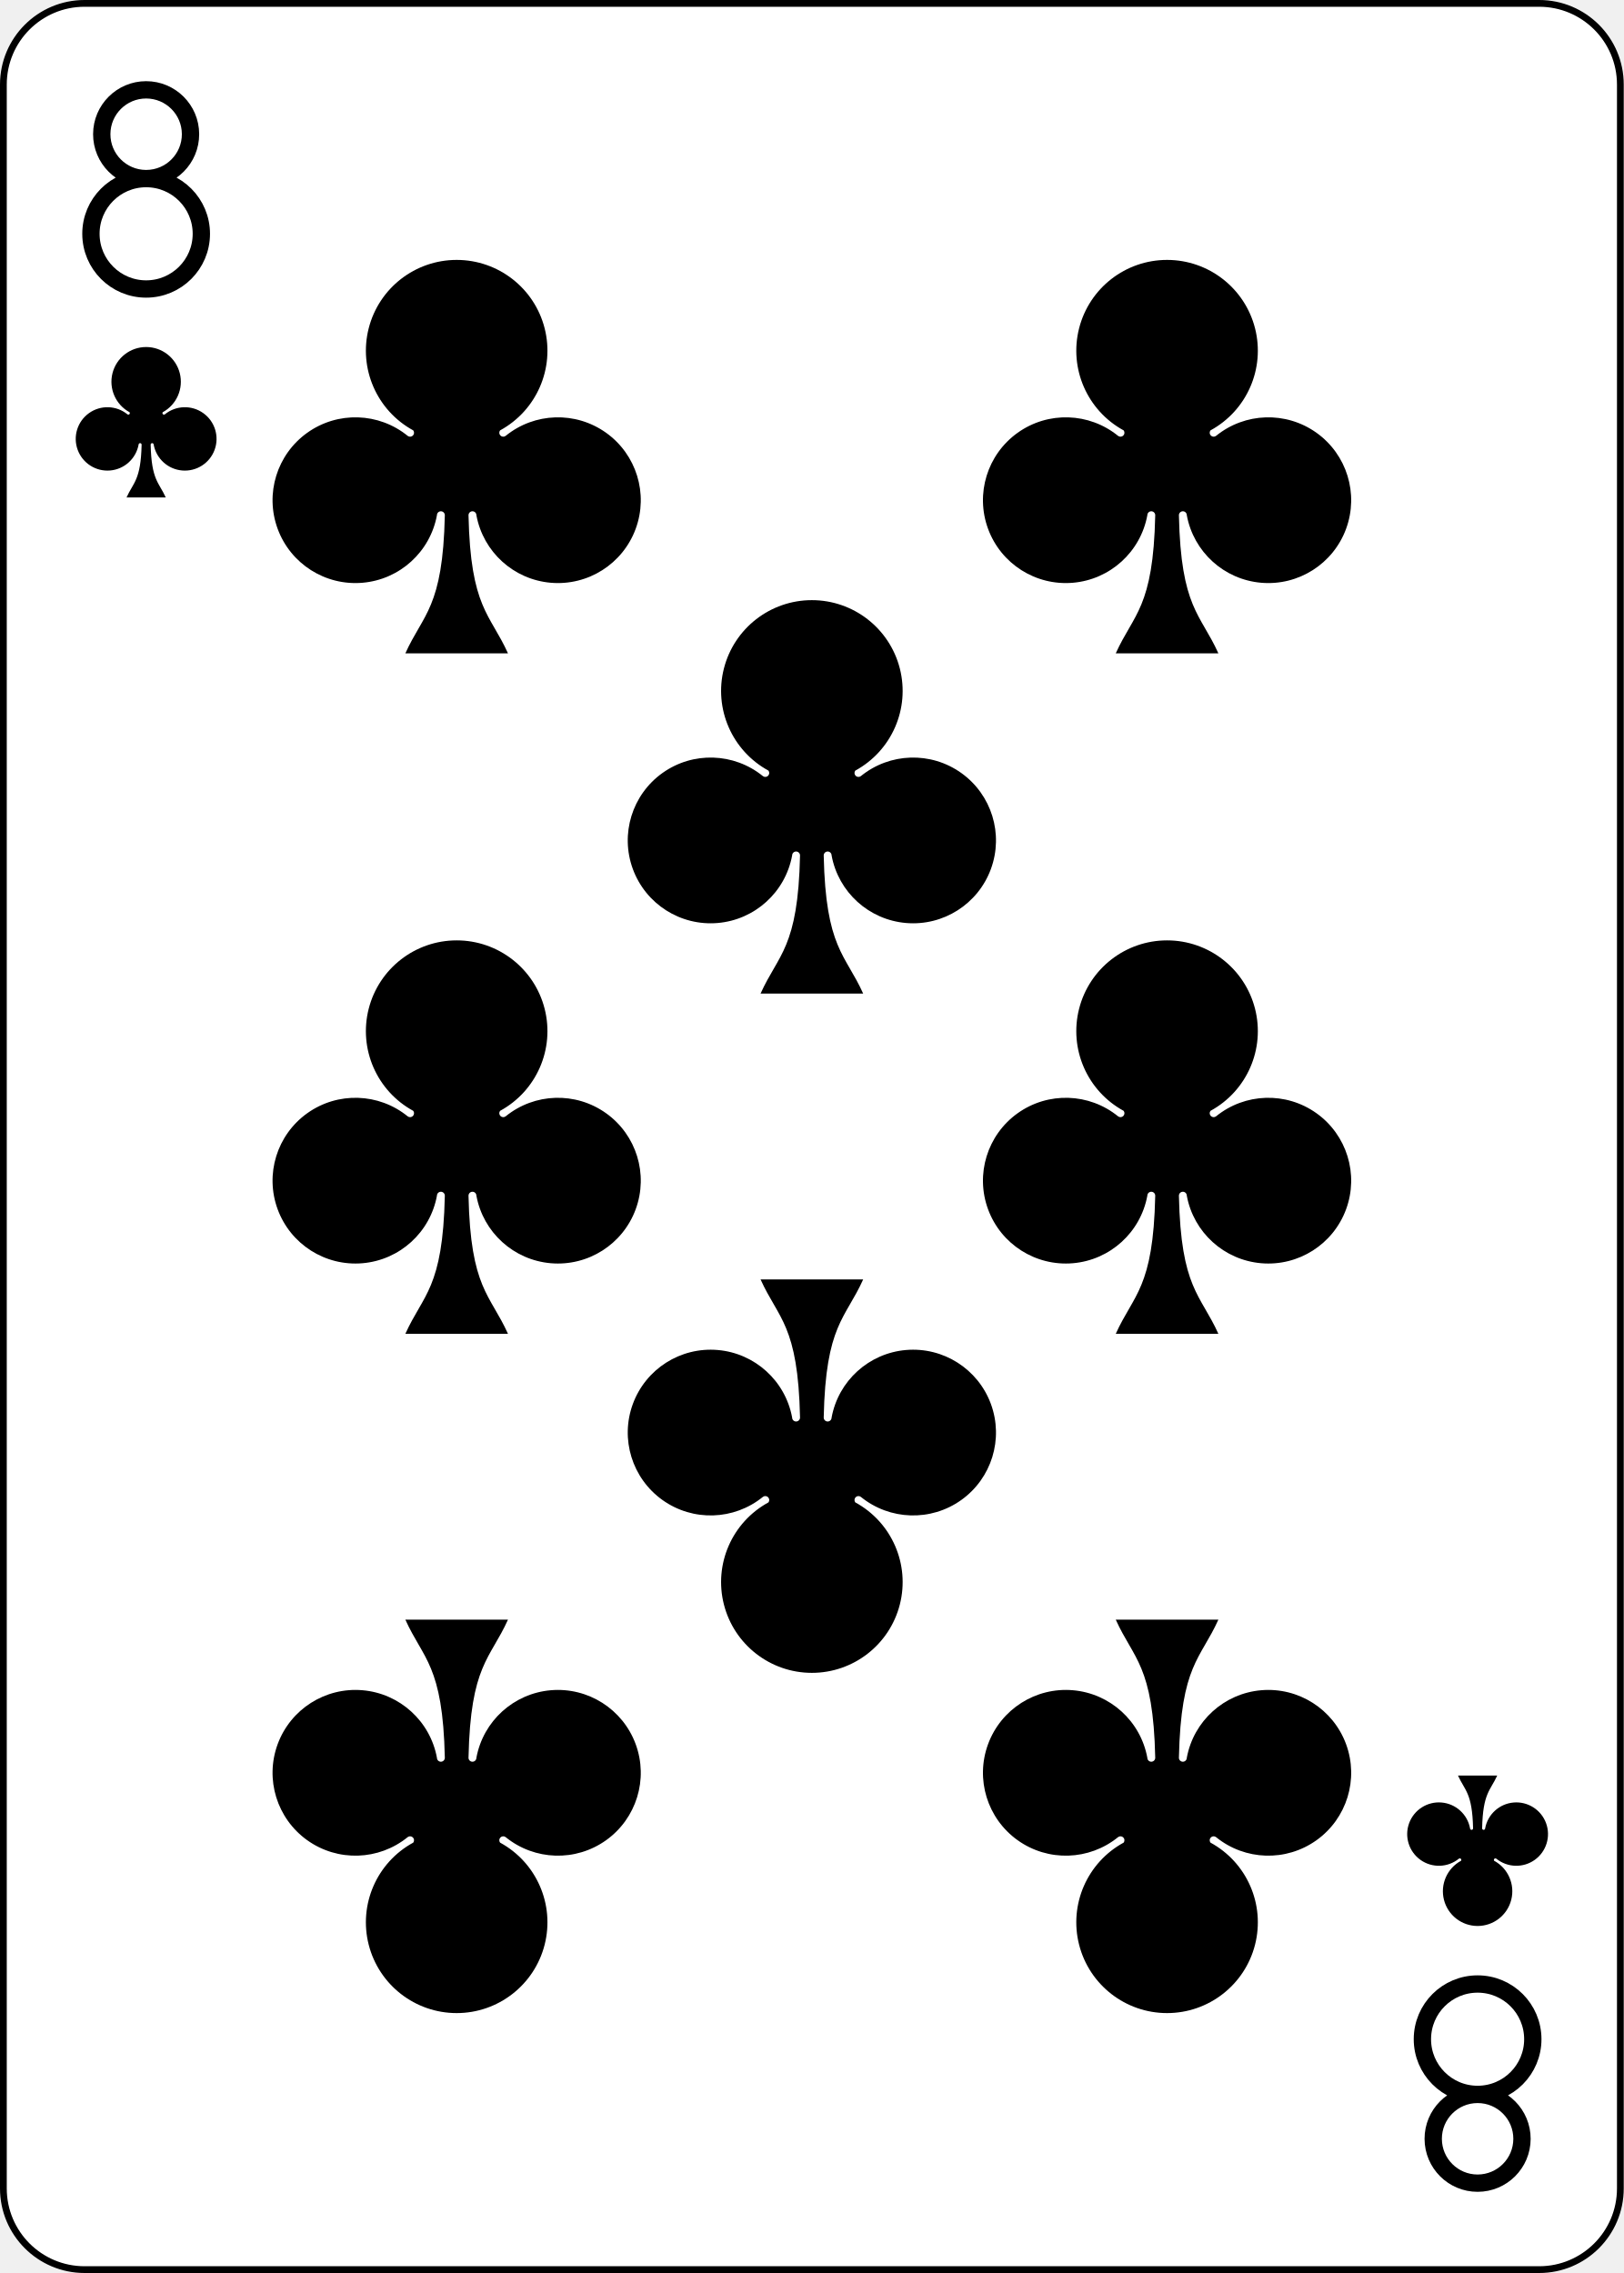
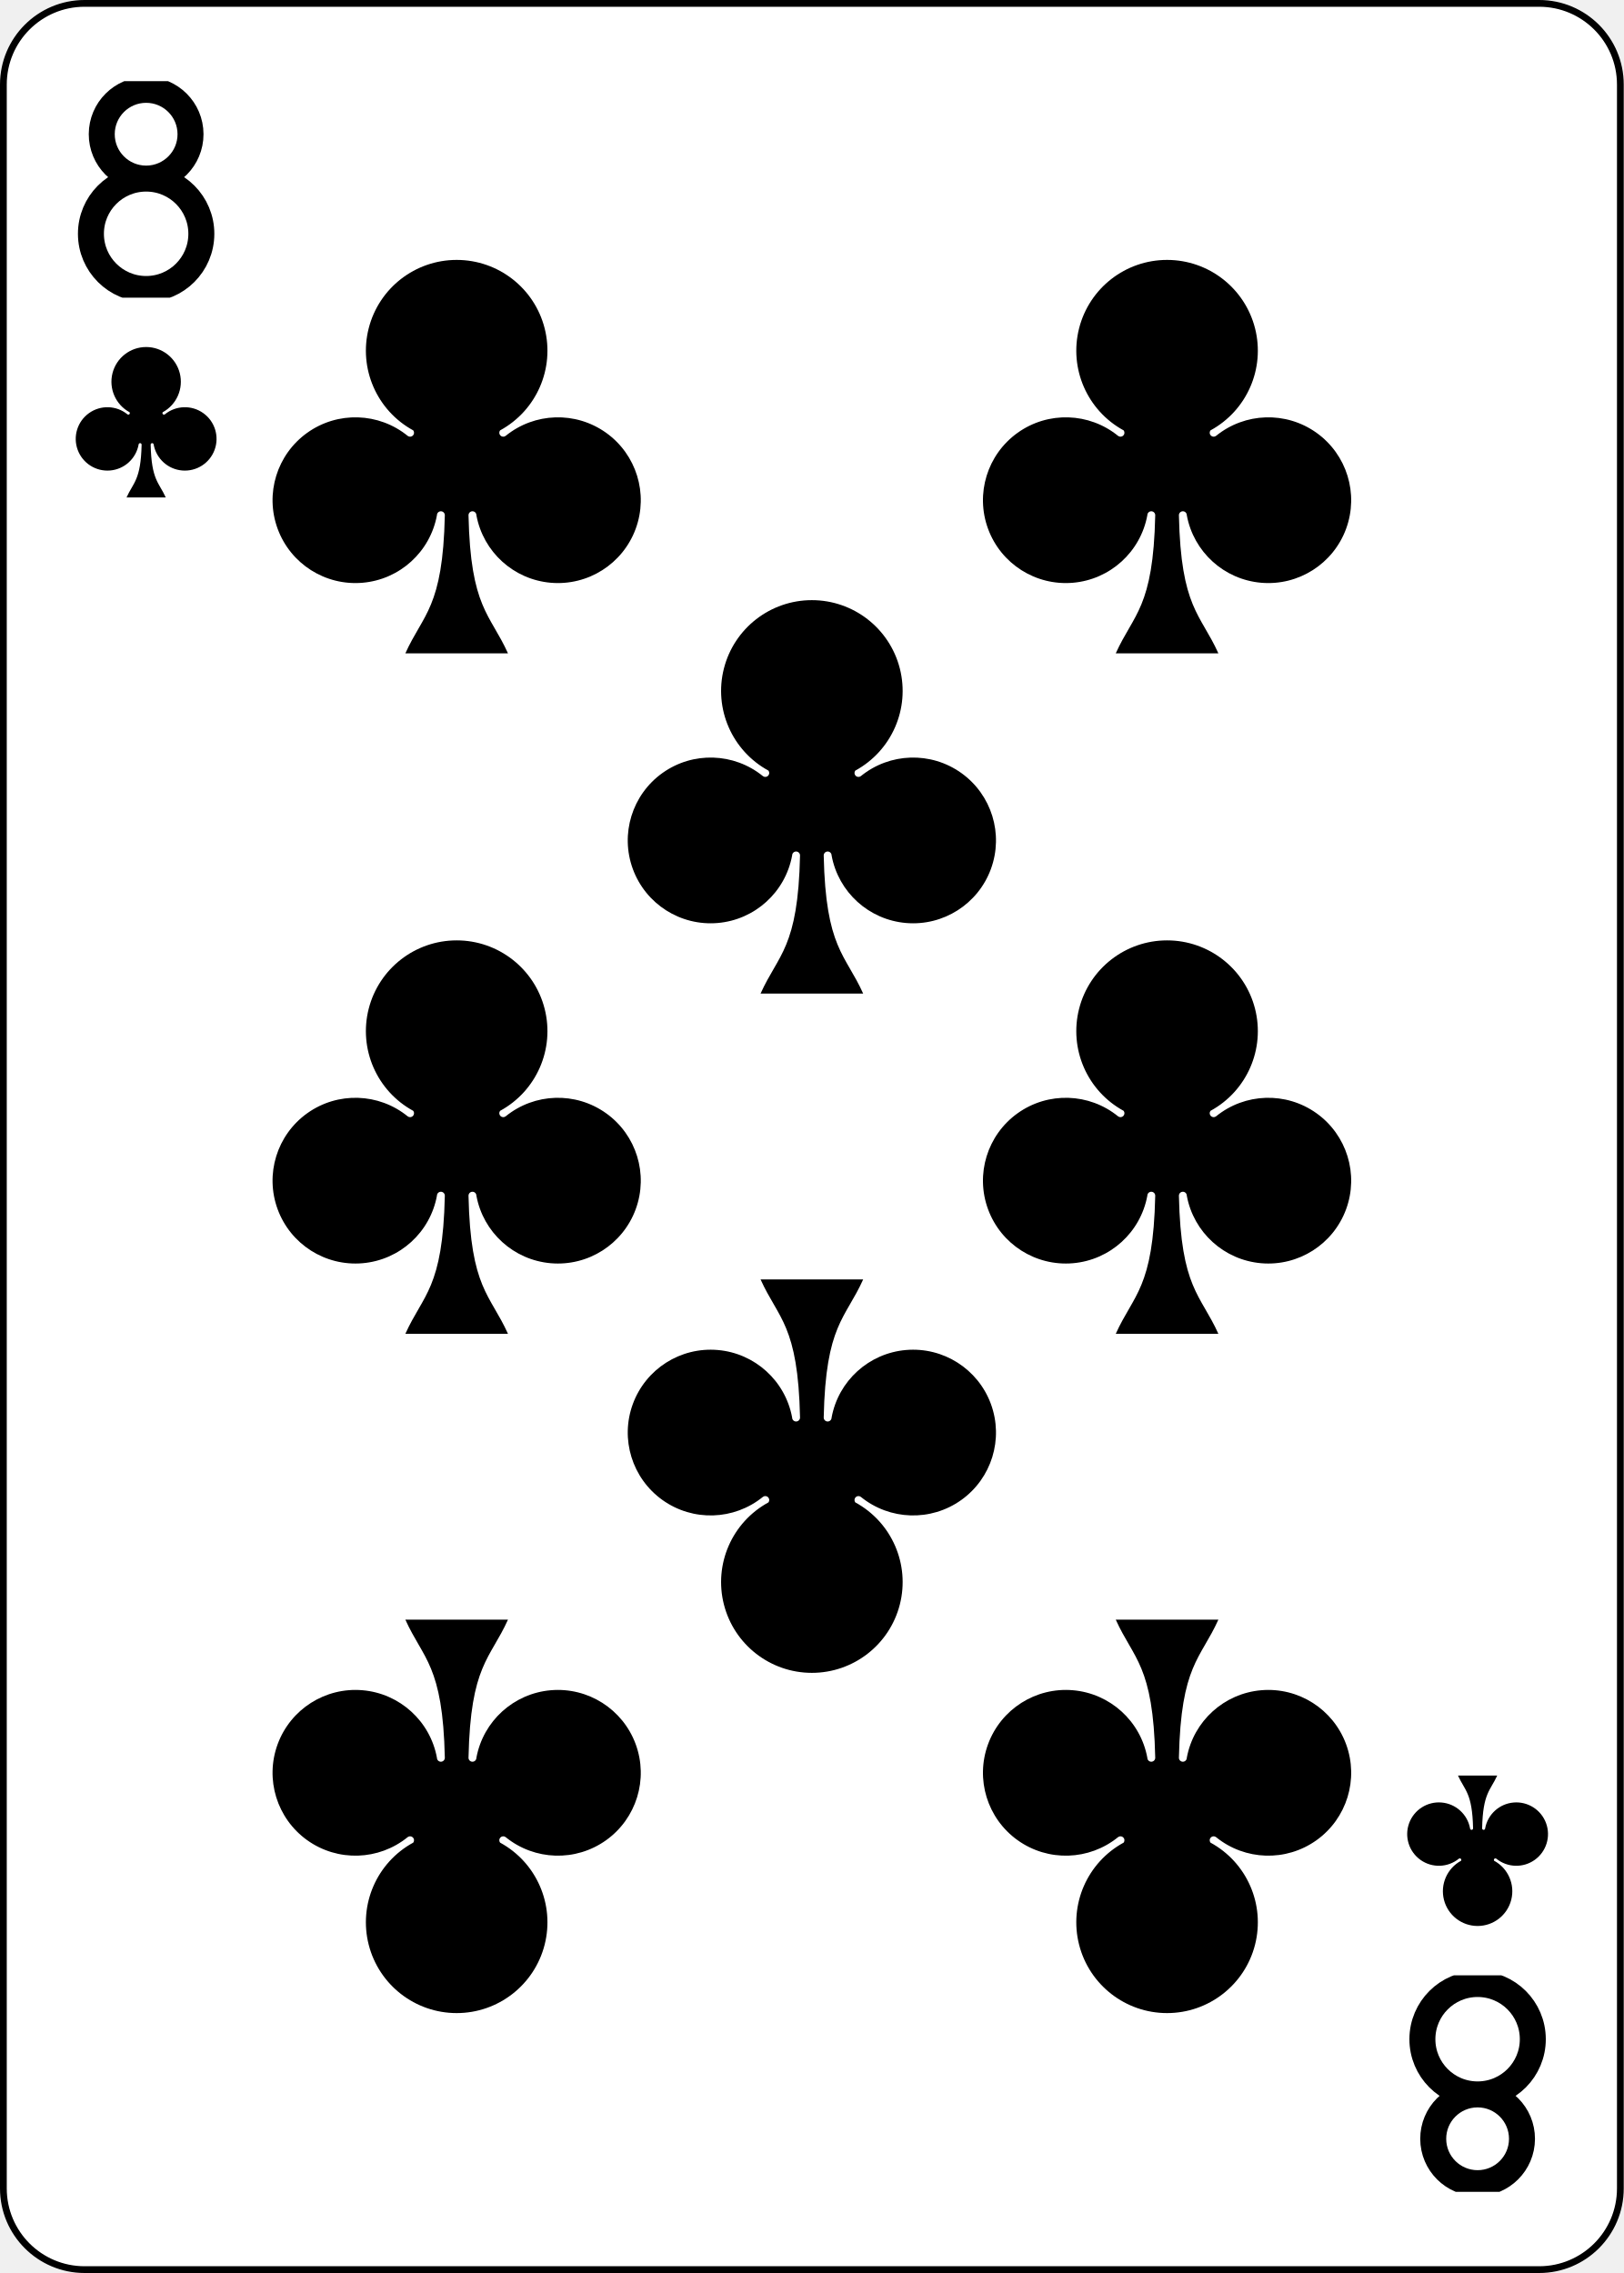
<svg xmlns="http://www.w3.org/2000/svg" xmlns:xlink="http://www.w3.org/1999/xlink" width="2.5in" height="3.5in" viewBox="-120 -168 240 336" preserveAspectRatio="none" class="card" face="8C">
  <symbol id="C8" viewBox="-500 -500 1000 1000" preserveAspectRatio="xMinYMid">
-     <path d="M-1 -50A205 205 0 1 1 1 -50L-1 -50A255 255 0 1 0 1 -50Z" stroke="black" stroke-width="80" stroke-linecap="square" stroke-miterlimit="1.5" fill="none" />
+     <path d="M-1 -50A205 205 0 1 1 1 -50L-1 -50A255 255 0 1 0 1 -50Z" stroke="black" stroke-width="120" stroke-linecap="square" stroke-miterlimit="1.5" fill="none" />
  </symbol>
  <symbol id="C" viewBox="-600 -600 1200 1200" preserveAspectRatio="xMinYMid">
    <path d="M30 150C35 385 85 400 130 500L-130 500C-85 400 -35 385 -30 150A10 10 0 0 0 -50 150A210 210 0 1 1 -124 -51A10 10 0 0 0 -110 -65A230 230 0 1 1 110 -65A10 10 0 0 0 124 -51A210 210 0 1 1 50 150A10 10 0 0 0 30 150Z" fill="black" />
  </symbol>
  <rect width="239" height="335" x="-119.5" y="-167.5" rx="12" ry="12" fill="white" stroke="black" />
  <use xlink:href="#C" height="70" width="70" x="-87.501" y="-35" />
  <use xlink:href="#C" height="70" width="70" x="17.501" y="-35" />
  <use xlink:href="#C8" height="32" width="32" x="-114.4" y="-156" />
  <use xlink:href="#C" height="26.769" width="26.769" x="-111.784" y="-119" />
  <use xlink:href="#C" height="70" width="70" x="-87.501" y="-135.588" />
  <use xlink:href="#C" height="70" width="70" x="17.501" y="-135.588" />
  <use xlink:href="#C" height="70" width="70" x="-35" y="-85.294" />
  <g transform="rotate(180)">
    <use xlink:href="#C8" height="32" width="32" x="-114.4" y="-156" />
    <use xlink:href="#C" height="26.769" width="26.769" x="-111.784" y="-119" />
    <use xlink:href="#C" height="70" width="70" x="-87.501" y="-135.588" />
    <use xlink:href="#C" height="70" width="70" x="17.501" y="-135.588" />
    <use xlink:href="#C" height="70" width="70" x="-35" y="-85.294" />
  </g>
</svg>
